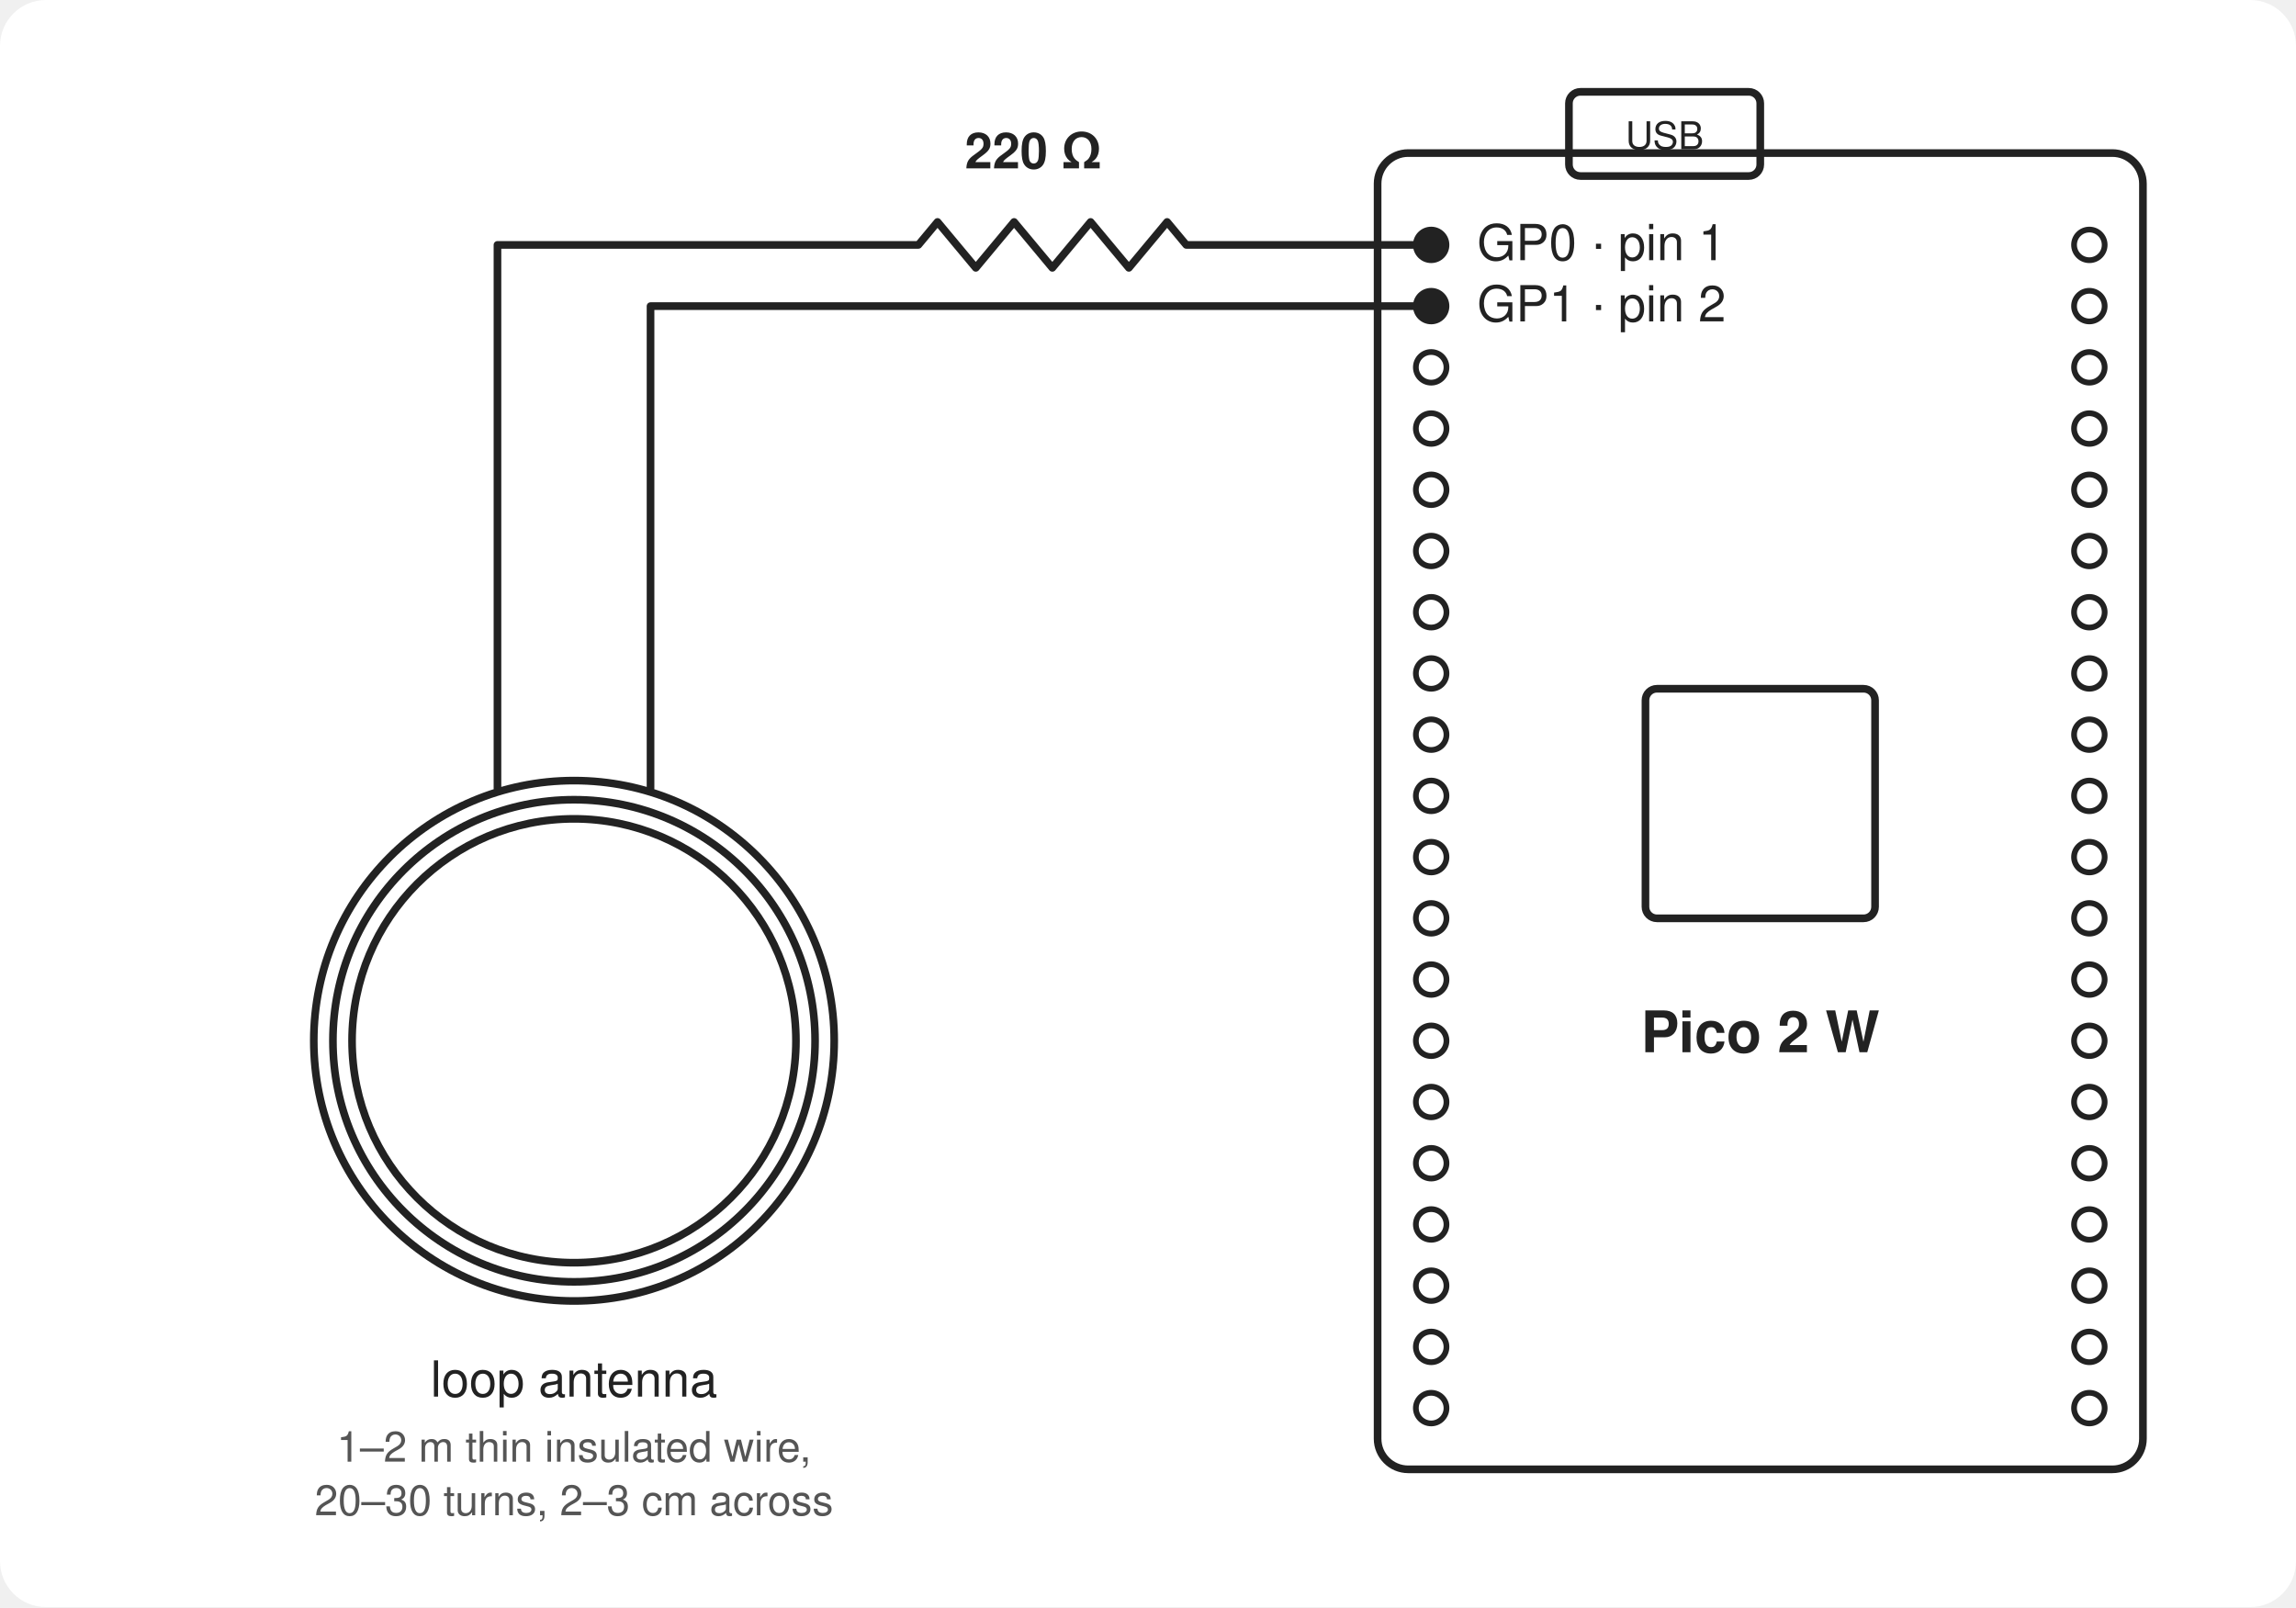
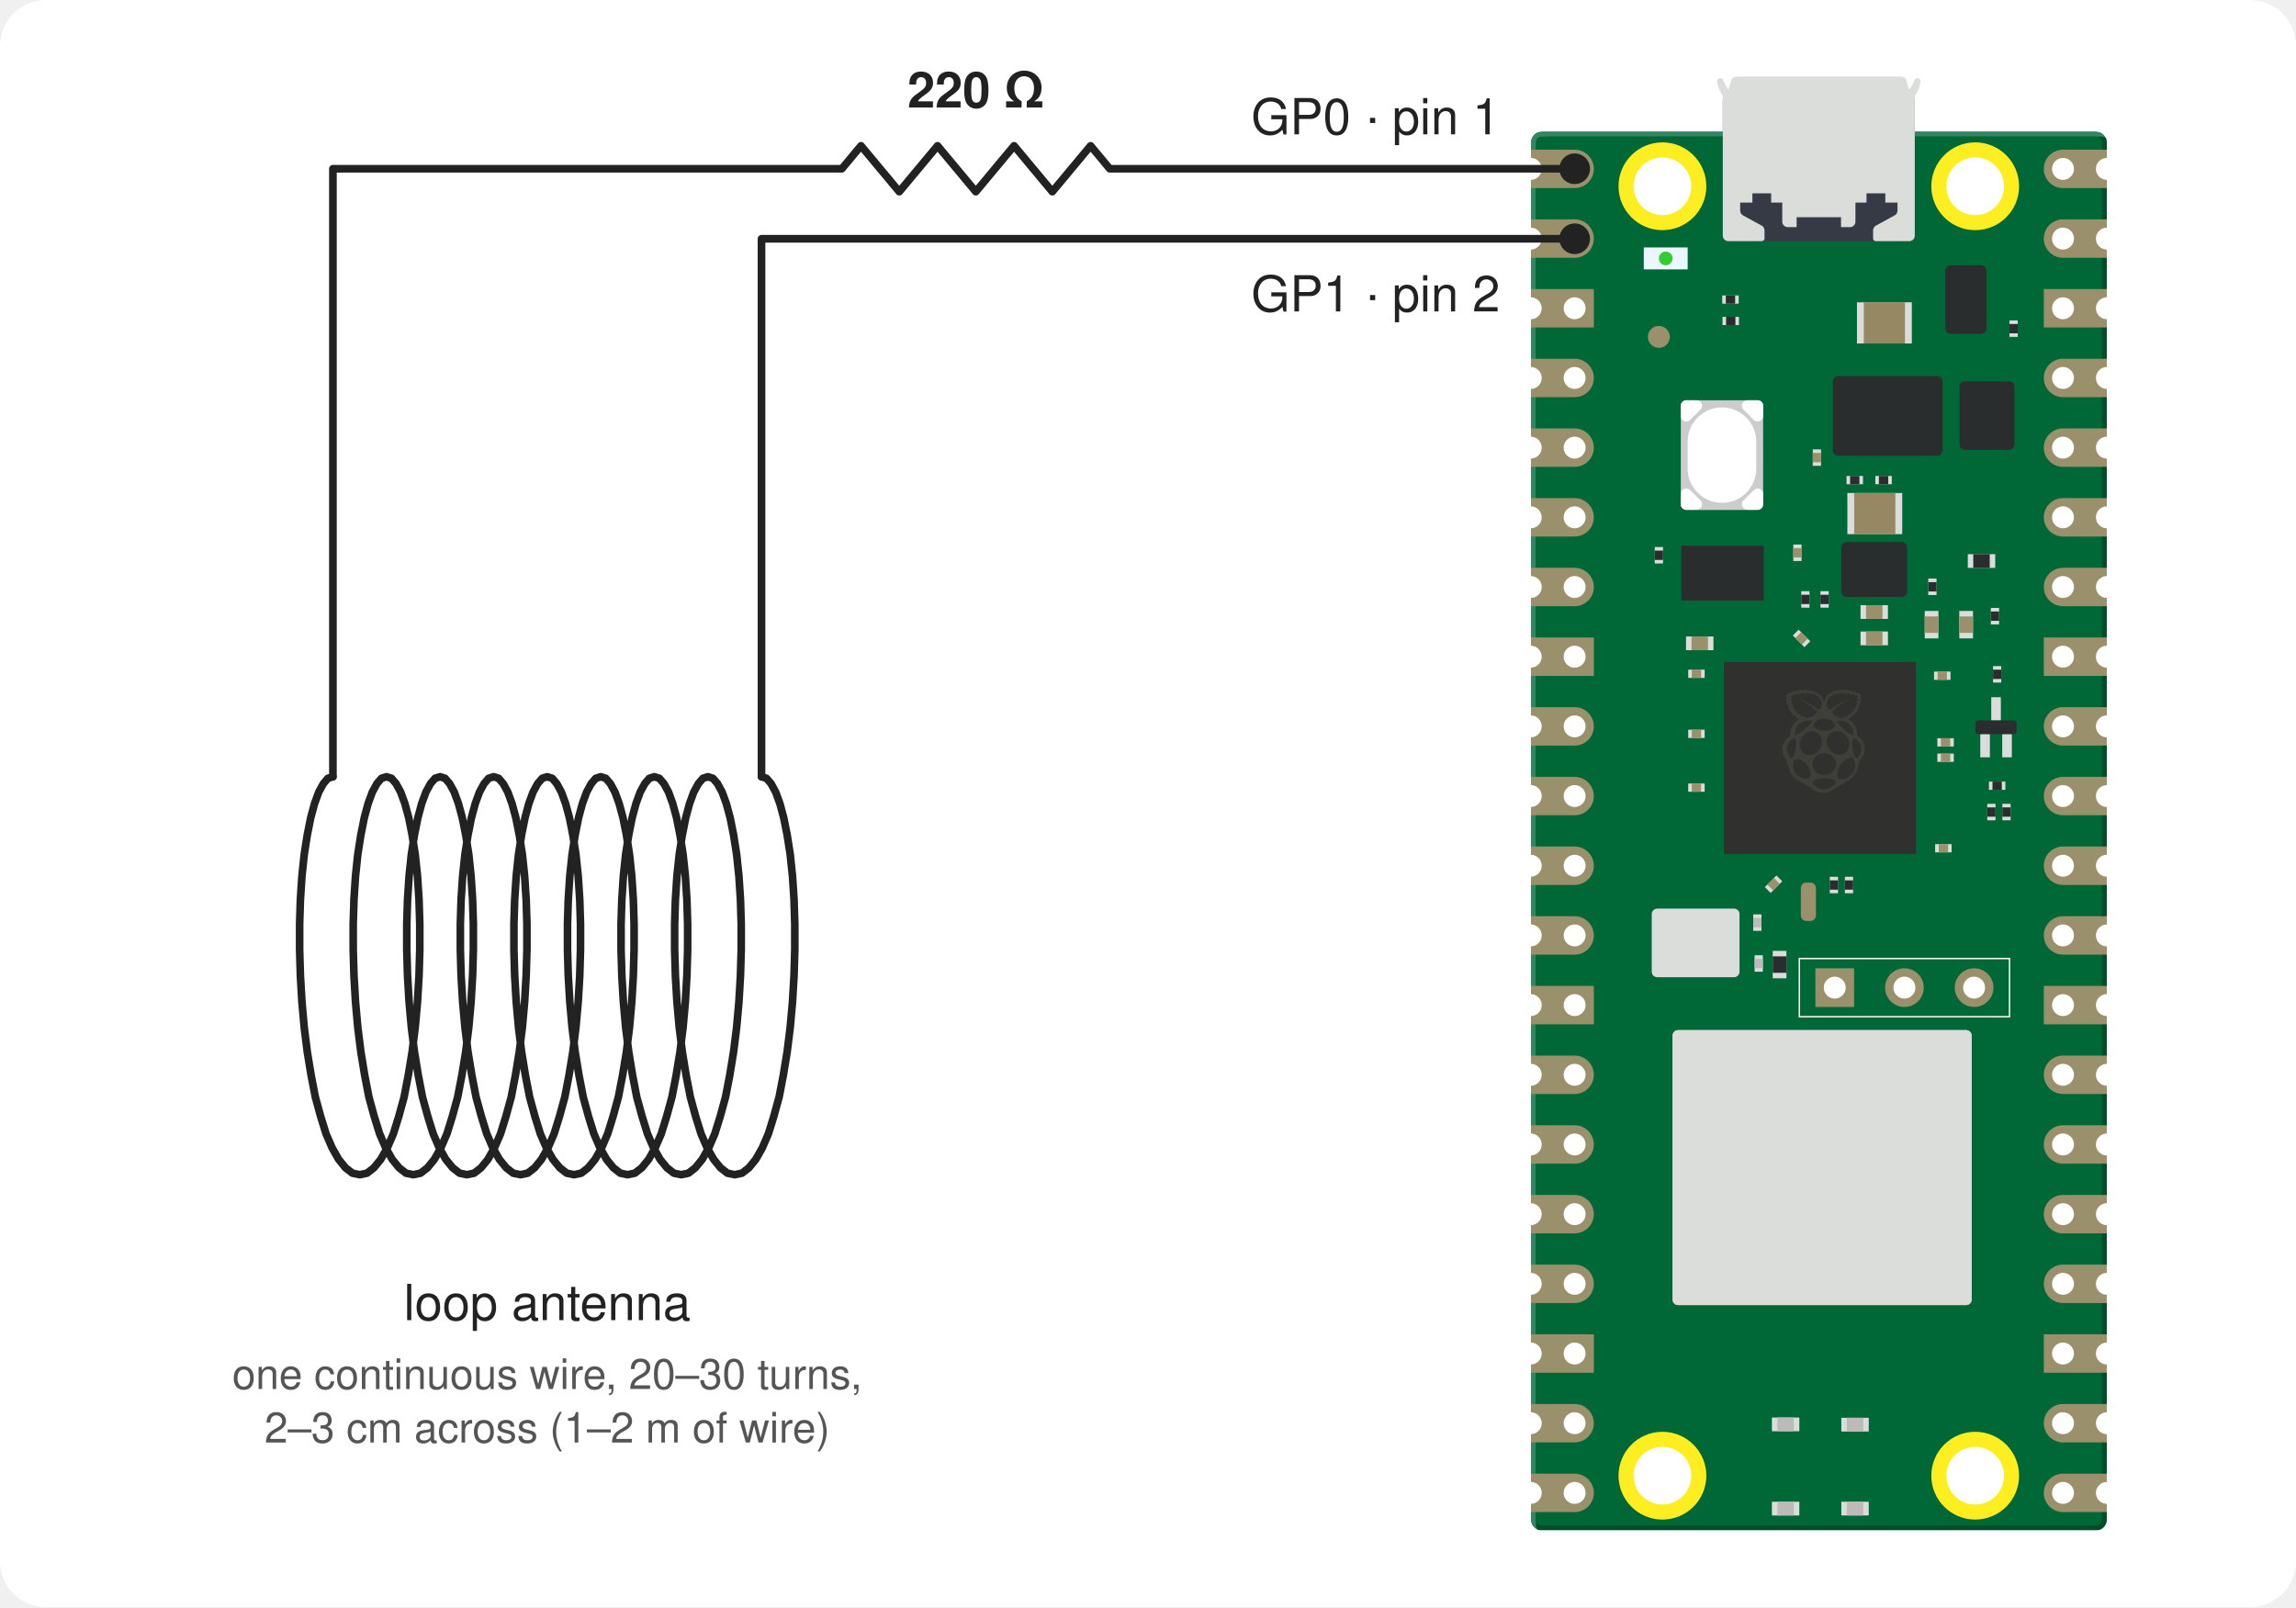
<svg xmlns="http://www.w3.org/2000/svg" viewBox="0 0 600 420" width="600" height="420" font-family="Helvetica, Arial, sans-serif">
  <rect width="600" height="420" rx="12" fill="#ffffff" />
+   <svg x="400" y="20" width="150.6" height="380" viewBox="0 0 21 53">
+     <defs>
+       <rect id="pcb" y="2" width="21" height="51" rx=".4" />
+       <circle id="via" r=".4" />
+       <g id="header-holes">
+         <use href="#via" y="3.367" />
+         <use href="#via" x="1.6" y="3.367" />
+         <use href="#via" y="5.907" />
+         <use href="#via" x="1.6" y="5.907" />
+         <use href="#via" y="8.447" />
+         <use href="#via" x="1.6" y="8.447" />
+         <use href="#via" y="10.987" />
+         <use href="#via" x="1.6" y="10.987" />
+         <use href="#via" y="13.527" />
+         <use href="#via" x="1.6" y="13.527" />
+         <use href="#via" y="16.067" />
+         <use href="#via" x="1.6" y="16.067" />
+         <use href="#via" y="18.607" />
+         <use href="#via" x="1.6" y="18.607" />
+         <use href="#via" y="21.147" />
+         <use href="#via" x="1.6" y="21.147" />
+         <use href="#via" y="23.687" />
+         <use href="#via" x="1.6" y="23.687" />
+         <use href="#via" y="26.227" />
+         <use href="#via" x="1.6" y="26.227" />
+         <use href="#via" y="28.767" />
+         <use href="#via" x="1.6" y="28.767" />
+         <use href="#via" y="31.307" />
+         <use href="#via" x="1.6" y="31.307" />
+         <use href="#via" y="33.847" />
+         <use href="#via" x="1.6" y="33.847" />
+         <use href="#via" y="36.387" />
+         <use href="#via" x="1.6" y="36.387" />
+         <use href="#via" y="38.927" />
+         <use href="#via" x="1.6" y="38.927" />
+         <use href="#via" y="41.467" />
+         <use href="#via" x="1.6" y="41.467" />
+         <use href="#via" y="44.007" />
+         <use href="#via" x="1.6" y="44.007" />
+         <use href="#via" y="46.547" />
+         <use href="#via" x="1.6" y="46.547" />
+         <use href="#via" y="49.087" />
+         <use href="#via" x="1.6" y="49.087" />
+         <use href="#via" y="51.627" />
+         <use href="#via" x="1.6" y="51.627" />
+       </g>
+       <circle id="mount-via" r="1.05" />
+       <mask id="pcb-holes">
+         <use href="#pcb" fill="#fff" />
+         <g fill="#000">
+           <use href="#header-holes" />
+           <g transform="translate(21 0)scale(-1 1)">
+             <use href="#header-holes" />
+           </g>
+           <use href="#via" x="11.08" y="33.21" />
+           <use href="#via" x="13.62" y="33.21" />
+           <use href="#via" x="16.16" y="33.21" />
+           <use href="#mount-via" x="4.8" y="4" />
+           <use href="#mount-via" x="16.2" y="4" />
+           <use href="#mount-via" x="4.8" y="51" />
+           <use href="#mount-via" x="16.2" y="51" />
+         </g>
+       </mask>
+       <rect id="pcb-face" x=".19" y="2.19" width="20.62" height="50.62" rx=".21" fill="#006837" />
+       <path id="pad" d="M0-.7h1.6a.7 .7 0 0 1 0 1.4H0z" />
+       <rect id="pad-gnd" y="-.7" width="2.3" height="1.4" />
+       <g id="header">
+         <use href="#pad" y="3.367" />
+         <use href="#pad" y="5.907" />
+         <use href="#pad-gnd" y="8.447" />
+         <use href="#pad" y="10.987" />
+         <use href="#pad" y="13.527" />
+         <use href="#pad" y="16.067" />
+         <use href="#pad" y="18.607" />
+         <use href="#pad-gnd" y="21.147" />
+         <use href="#pad" y="23.687" />
+         <use href="#pad" y="26.227" />
+         <use href="#pad" y="28.767" />
+         <use href="#pad" y="31.307" />
+         <use href="#pad-gnd" y="33.847" />
+         <use href="#pad" y="36.387" />
+         <use href="#pad" y="38.927" />
+         <use href="#pad" y="41.467" />
+         <use href="#pad" y="44.007" />
+         <use href="#pad-gnd" y="46.547" />
+         <use href="#pad" y="49.087" />
+         <use href="#pad" y="51.627" />
+       </g>
+       <circle id="pad-mount" r="1.6" fill="#fcee21" />
+       <circle id="swd-pad" r=".705" />
+       <rect id="swd-pad-square" x="-.705" y="-.705" width="1.41" height="1.41" />
+       <g id="usb-micro-b">
+         <rect x="-3.5" y="-2.316" width="7" height="5.316" rx=".2" fill="#363a44" />
+         <path d="M-2.999-3a.199.199 0 0 0-.191.141l-.11.363L-3.5-2.294V2.8a.2.2 0 0 0 .2.2h1.221a.1.1 0 0 0 .1-.1V2.609a.201.201 0 0 0-.104-.176l-.679-.371a.2.2 0 0 1-.104-.176v-.292H-2.421V1.258H-1.737v.336h.404v.695a.2.2 0 0 0 .2.2h.324V2.129h1.619v.361h.325a.2.2 0 0 0 .2-.2V1.594H1.738V1.258h.686v.336h.444v.292a.2.2 0 0 1-.106.176L2.084 2.433a.2.2 0 0 0-.106.176v.292a.1.1 0 0 0 .1.1h1.22a.2.2 0 0 0 .2-.2V-2.294l-.2-.2L3.191-2.859a.2.2 0 0 0-.192-.141z" fill="#dbddda" />
+         <path d="M-3.28-1.983a4.076 4.076 0 0 1-.257-.37 1.351 1.351 0 0 1-.106-.215 1.508 1.508 0 0 1-.065-.227A.12.12 0 0 1-3.477-2.859h0a1.084 1.084 0 0 0 .185.339 3.871 3.871 0 0 0 .279.305v0a.176.176 0 1 1-.252.247.182.182 0 0 1-.015-.018" fill="#dbddda" />
+         <path d="M3.014-2.214a3.868 3.868 0 0 0 .279-.305A1.094 1.094 0 0 0 3.477-2.859h0a.12.12 0 0 1 .231.063 1.426 1.426 0 0 1-.065.227 1.35 1.35 0 0 1-.106.215 4.076 4.076 0 0 1-.257.37.176.176 0 1 1-.282-.212.167.167 0 0 1 .014-.017z" fill="#dbddda" />
+       </g>
+       <g id="led-0603">
+         <rect x="-.8" y="-.4" width="1.6" height=".8" fill="#ecf6fd" />
+         <circle r=".25" fill="#3c3" />
+       </g>
+       <g id="passive-0201">
+         <rect x="-.3" y="-.15" width=".6" height=".3" fill="#dbddda" />
+         <rect x="-.17" y="-.15" width=".34" height=".3" />
+       </g>
+       <rect id="sot-1.5x2.5" x="-.75" y="-1.25" width="1.5" height="2.5" rx=".2" />
+       <g id="inductor-2016">
+         <rect x="-1" y="-.75" width="2" height="1.5" fill="#dbddda" />
+         <rect x="-.75" y="-.75" width="1.5" height="1.5" fill="#958863" />
+       </g>
+       <g id="passive-0201-v">
+         <rect x="-.15" y="-.3" width=".3" height=".6" fill="#dbddda" />
+         <rect x="-.15" y="-.17" width=".3" height=".34" />
+       </g>
+       <circle id="pad-test" r=".4" />
+       <rect id="dfn-2x2.5" x="-1" y="-1.25" width="2" height="2.5" rx=".2" />
+       <rect id="dfn-4x2.9" x="-2" y="-1.45" width="4" height="2.9" rx=".2" />
+       <g id="button">
+         <rect x="-1.5" y="-2" width="3" height="4" rx=".2" fill="#ccc" />
+         <path d="M-1.5-1.8v.375a.2.2 0 0 0 .341.141L-.783-1.659a.2.2 0 0 0-.141-.341H-1.3a.2.2 0 0 0-.2.2zM1.3-1.999H.925a.2.2 0 0 0-.141.341l.376.375a.2.2 0 0 0 .341-.141V-1.8a.2.2 0 0 0-.2-.2zM1.5 1.79V1.415a.2.2 0 0 0-.341-.141L.784 1.649a.2.2 0 0 0 .141.341h.376a.2.2 0 0 0 .2-.2zM-1.3 1.991h.375a.2.2 0 0 0 .141-.341l-.376-.375a.2.2 0 0 0-.341.141v.376a.2.2 0 0 0 .2.2z" fill="#fff" />
+         <rect x="-1.25" y="-1.74" width="2.5" height="3.48" rx="1.25" fill="#fff" />
+       </g>
+       <g id="passive-0402">
+         <rect x="-.5" y="-.25" width="1" height=".5" fill="#dbddda" />
+         <rect x="-.3" y="-.25" width=".6" height=".5" />
+       </g>
+       <rect id="dfn-2.4x2" x="-1.2" y="-1" width="2.4" height="2" rx=".2" />
+       <rect id="dfn-3x2" x="-1.5" y="-1" width="3" height="2" />
+       <g id="passive-0402-v">
+         <rect x="-.25" y="-.5" width=".5" height="1" fill="#dbddda" />
+         <rect x="-.25" y="-.3" width=".5" height=".6" />
+       </g>
+       <g id="sot-23">
+         <rect x="-.175" y="-1.095" width=".35" height=".85" fill="#dbddda" />
+         <rect x="-.575" y=".245" width=".35" height=".85" fill="#dbddda" />
+         <rect x=".225" y=".245" width=".35" height=".85" fill="#dbddda" />
+         <rect x="-.75" y="-.25" width="1.5" height=".5" rx=".1" fill="#2a2d2e" />
+       </g>
+       <rect id="qfn-60" x="-3.5" y="-3.5" width="7" height="7" fill="#30312e" />
+       <rect id="pad-oblong-v" x="-.275" y="-.7" width=".55" height="1.4" rx=".2" fill="#9a916c" />
+       <rect id="crystal-3225" x="-1.6" y="-1.25" width="3.2" height="2.5" rx=".2" fill="#dbddda" />
+       <rect id="wireless-module" x="-5.45" y="-5.01" width="10.9" height="10.02" rx=".2" fill="#dbddda" />
+       <path id="swd-frame" fill-rule="evenodd" fill="#fff" d="M-3.855 -1.085h7.71v2.17h-7.71zM-3.805 -1.035v2.07h7.61v-2.07z" />
+       <path id="raspberry-pi-logo" d="M3.054-.435l-.073-.109a1.43 1.43 0 0 0-.837-1.42c.128-.035.273-.073.31-.237a.348.348 0 0 0 .309-.273c.055-.035.273-.164.237-.346a.294.294 0 0 0 .146-.328c.127-.127.164-.237.109-.346a.264.264 0 0 0 .018-.382c.109-.2.018-.419-.291-.382a.484.484 0 0 0-.437-.146.295.295 0 0 0-.291-.091.358.358 0 0 0-.4-.035c-.164-.127-.273-.018-.401.018-.2-.073-.255.018-.346.055-.218-.055-.291.054-.4.164h-.127a1.52 1.52 0 0 0-.564.783 1.284 1.284 0 0 0-.564-.783h-.128c-.109-.11-.164-.2-.4-.164-.091-.035-.146-.127-.346-.055a1.332 1.332 0 0 0-.255-.073.347.347 0 0 0-.164.054.357.357 0 0 0-.4.035c-.182-.018-.255.018-.291.091-.035 0-.309-.035-.437.146-.31-.035-.4.182-.291.382a.278.278 0 0 0 .018.382c-.054.109-.018.219.109.346a.306.306 0 0 0 .146.328c-.018.2.182.309.237.346.018.109.073.218.31.273.035.164.182.2.309.237a1.446 1.446 0 0 0-.837 1.42l-.073.109a1.399 1.399 0 0 0-.254 2.112 4.395 4.395 0 0 0 .2.637 1.602 1.602 0 0 0 .983 1.238 3.748 3.748 0 0 0 .929.529 1.569 1.569 0 0 0 1.147.51h.018a1.571 1.571 0 0 0 1.147-.51 3.022 3.022 0 0 0 .928-.529 1.536 1.536 0 0 0 .983-1.238 4.38 4.38 0 0 0 .2-.637 1.341 1.341 0 0 0-.182-2.112m-.382-.146c-.018.328-1.766-1.164-1.475-1.22.819-.127 1.493.346 1.475 1.22m-.782 1.658a1.034 1.034 0 0 1-1.402-.401 1.019 1.019 0 0 1 .182-1.438 1.032 1.032 0 0 1 1.402.4 1.015 1.015 0 0 1-.182 1.439m-1.202-5.152c.018.073.035.127.055.127a2.307 2.307 0 0 1 .291-.31c0 .055-.035.128.035.164a1.164 1.164 0 0 1 .273-.237c-.055.091-.018.128.018.164a1.026 1.026 0 0 1 .346-.219c-.055.055-.109.109-.035.182a1.214 1.214 0 0 1 .419-.164c-.055.055-.164.109-.091.164a2.571 2.571 0 0 1 .4-.091c-.073.055-.127.109-.073.164a1.003 1.003 0 0 1 .473-.055l-.109.109a2 2 0 0 0 .419.018 1.085 1.085 0 0 0-.164.327c.018.018.109 0 .182 0-.091.182-.237.219-.255.291a.196.196 0 0 0 .2 0c-.054.127-.182.2-.291.31.018.018.073.035.182.018a2.575 2.575 0 0 1-.327.273.994.994 0 0 0 .182.035 1.971 1.971 0 0 1-.418.255.236.236 0 0 0 .182.035 1.367 1.367 0 0 1-.437.182c.035.055.055.055.128.073-.164.091-.419.055-.492.091.018.054.055.073.127.109-.273.018-1.019-.018-1.164-.583a5.725 5.725 0 0 1 1.675-1.111 5.445 5.445 0 0 0-1.821.965c-.637-.291-.219-1.002.091-1.293m-.619 2.057h0c.437 0 .965.31.965.619 0 .273-.382.492-.965.473-.582 0-.965-.273-.965-.529 0-.218.473-.583.965-.564m-2.203-.237c.073-.018.091-.018.128-.073a1.387 1.387 0 0 1-.437-.182.237.237 0 0 0 .182-.035 1.991 1.991 0 0 1-.419-.255c.073 0 .164 0 .182-.035a1.19 1.19 0 0 1-.328-.273.247.247 0 0 0 .182-.018 2.346 2.346 0 0 1-.291-.309.255.255 0 0 0 .2 0c-.035-.073-.182-.128-.255-.291.073 0 .164.018.182 0a1.091 1.091 0 0 0-.164-.328 1.899 1.899 0 0 0 .419-.018l-.11-.109a.817.817 0 0 1 .473.055c.055-.035 0-.091-.073-.164a2.617 2.617 0 0 1 .401.091c.054-.055-.035-.109-.091-.164a1.028 1.028 0 0 1 .419.164c.073-.073 0-.128-.035-.182a1.026 1.026 0 0 1 .346.218c.035-.035.073-.073.018-.164a.718.718 0 0 1 .273.236c.073-.054.035-.109.035-.164a1.567 1.567 0 0 1 .291.309.277.277 0 0 0 .055-.127c.291.291.71 1.002.109 1.274a5.8 5.8 0 0 0-1.821-.964 6.138 6.138 0 0 1 1.675 1.11c-.146.564-.892.6-1.164.583a.193.193 0 0 0 .128-.109 1.469 1.469 0 0 1-.51-.073m1.074.437c.31.055-1.438 1.548-1.474 1.22-.018-.873.655-1.347 1.474-1.22m-1.839 3.332a1.111 1.111 0 0 1 .218-1.766c.473-.109.164 1.948-.218 1.766m1.62 1.766c-.237.145-.819.091-1.238-.492-.273-.491-.237-.983-.055-1.129.291-.182.746.055 1.094.455.309.346.455.983.2 1.164m1.347 1.001c-.529.018-1.038-.419-1.038-.583 0-.218.637-.401 1.056-.401.419-.018 1.001.128 1.001.346.018.2-.509.637-1.02.637m1.056-2.239a1.017 1.017 0 0 1-1.056.965 1.005 1.005 0 0 1-1.056-.965V2.024a1.017 1.017 0 0 1 1.056-.965 1.032 1.032 0 0 1 1.056.983m1.475.765c-.455.619-1.056.637-1.293.473-.237-.219-.054-.911.273-1.293.382-.419.783-.692 1.056-.474a1.184 1.184 0 0 1-.035 1.293m.4-1.311c-.382.164-.692-1.875-.218-1.766a1.101 1.101 0 0 1 .218 1.766m-4.692-.371a1.034 1.034 0 0 1-.243-1.438 1.018 1.018 0 0 1 1.376-.455 1.033 1.033 0 0 1 .243 1.437 1.015 1.015 0 0 1-1.376.456" />
+     </defs>
+     <g mask="url(#pcb-holes)">
+       <use href="#pcb" fill="#33865f" />
+       <use href="#pcb" x=".19" y=".19" fill="#004e29" />
+       <use href="#pcb-face" />
+       <g fill="#9a916c">
+         <use href="#header" />
+         <g transform="translate(21 0)scale(-1 1)">
+           <use href="#header" />
+         </g>
+         <use href="#swd-pad-square" x="11.08" y="33.21" />
+         <use href="#swd-pad" x="13.62" y="33.21" />
+         <use href="#swd-pad" x="16.16" y="33.21" />
+       </g>
+       <use href="#pad-mount" x="4.8" y="4" />
+       <use href="#pad-mount" x="16.2" y="4" />
+       <use href="#pad-mount" x="4.8" y="51" />
+       <use href="#pad-mount" x="16.2" y="51" />
+     </g>
+     <g>
+       <use href="#usb-micro-b" x="10.5" y="3" />
+       <use href="#led-0603" x="4.92" y="6.63" />
+       <use href="#passive-0201" x="7.28" y="8.13" fill="#2a2d2e" />
+       <use href="#sot-1.5x2.5" x="15.86" y="8.13" fill="#2a2d2e" />
+       <use href="#passive-0201" x="7.29" y="8.91" fill="#2a2d2e" />
+       <use href="#inductor-2016" x="12.89" y="8.98" />
+       <use href="#passive-0201-v" x="17.6" y="9.19" fill="#2a2d2e" />
+       <use href="#pad-test" x="4.67" y="9.49" fill="#9a916c" />
+       <use href="#dfn-2x2.5" x="16.63" y="12.36" fill="#2a2d2e" />
+       <use href="#dfn-4x2.9" x="13.01" y="12.37" fill="#2a2d2e" />
+       <use href="#button" x="6.97" y="13.8" />
+       <use href="#passive-0201-v" x="10.43" y="13.89" fill="#9a916c" />
+       <use href="#passive-0201" x="11.81" y="14.71" fill="#2a2d2e" />
+       <use href="#passive-0201" x="12.86" y="14.71" fill="#2a2d2e" />
+       <use href="#inductor-2016" x="12.54" y="15.93" />
+       <use href="#passive-0201-v" x="9.72" y="17.36" fill="#9a916c" />
+       <use href="#passive-0201-v" x="4.67" y="17.45" fill="#2a2d2e" />
+       <use href="#passive-0402" x="16.43" y="17.66" fill="#2a2d2e" />
+       <use href="#dfn-2.4x2" x="12.52" y="17.97" fill="#2a2d2e" />
+       <use href="#dfn-3x2" x="6.99" y="18.1" fill="#2a2d2e" />
+       <use href="#passive-0201-v" x="14.64" y="18.6" fill="#2a2d2e" />
+       <use href="#passive-0201-v" x="10.01" y="19.06" fill="#2a2d2e" />
+       <use href="#passive-0201-v" x="10.71" y="19.06" fill="#2a2d2e" />
+       <use href="#passive-0402" x="12.52" y="19.52" fill="#9a916c" />
+       <use href="#passive-0201-v" x="16.92" y="19.67" fill="#2a2d2e" />
+       <use href="#passive-0402-v" x="14.61" y="19.98" fill="#9a916c" />
+       <use href="#passive-0402-v" x="15.87" y="19.98" fill="#9a916c" />
+       <use href="#passive-0201-v" transform="translate(9.87 20.48)rotate(-45)" fill="#9a916c" />
+       <use href="#passive-0402" x="12.52" y="20.48" fill="#9a916c" />
+       <use href="#passive-0402" x="6.16" y="20.66" fill="#9a916c" />
+       <use href="#passive-0201" x="6.04" y="21.77" fill="#9a916c" />
+       <use href="#passive-0201-v" x="17" y="21.79" fill="#2a2d2e" />
+       <use href="#passive-0201" x="15" y="21.84" fill="#9a916c" />
+       <use href="#sot-23" x="16.96" y="23.72" />
+       <use href="#passive-0201" x="6.04" y="23.96" fill="#9a916c" />
+       <use href="#passive-0201" x="15.12" y="24.27" fill="#9a916c" />
+       <use href="#passive-0201" x="15.12" y="24.83" fill="#9a916c" />
+       <use href="#qfn-60" x="10.54" y="24.84" />
+       <use href="#passive-0201" x="17" y="25.85" fill="#2a2d2e" />
+       <use href="#passive-0201" x="6.04" y="25.92" fill="#9a916c" />
+       <use href="#passive-0201-v" x="16.79" y="26.81" fill="#2a2d2e" />
+       <use href="#passive-0201-v" x="17.34" y="26.81" fill="#2a2d2e" />
+       <use href="#passive-0201" x="15.04" y="28.13" fill="#9a916c" />
+       <use href="#passive-0201-v" transform="translate(8.85 29.44)rotate(45)" fill="#9a916c" />
+       <use href="#passive-0201-v" x="11.05" y="29.47" fill="#2a2d2e" />
+       <use href="#passive-0201-v" x="11.6" y="29.47" fill="#2a2d2e" />
+       <use href="#pad-oblong-v" x="10.12" y="30.08" fill="#9a916c" />
+       <use href="#passive-0201-v" x="8.26" y="30.84" fill="#bcbbba" />
+       <use href="#crystal-3225" x="6.01" y="31.58" />
+       <use href="#passive-0201-v" x="8.31" y="32.33" fill="#bcbbba" />
+       <use href="#passive-0402-v" x="9.07" y="32.37" fill="#2a2d2e" />
+       <use href="#wireless-module" x="10.62" y="39.77" />
+       <use href="#passive-0402" x="9.29" y="49.13" fill="#bcbbba" />
+       <use href="#passive-0402" x="11.82" y="49.14" fill="#bcbbba" />
+       <use href="#passive-0402" x="9.29" y="52.2" fill="#bcbbba" />
+       <use href="#passive-0402" x="11.82" y="52.2" fill="#bcbbba" />
+     </g>
+     <use href="#wireless-module" x="10.62" y="39.77" />
+     <use href="#swd-frame" x="13.62" y="33.21" />
+     <use href="#raspberry-pi-logo" transform="translate(10.67 24.23)scale(.4101)" fill="#3d3f38" />
+   </svg>
  <g fill="none" stroke="#222" stroke-width="2" stroke-linecap="round" stroke-linejoin="round">
-     <rect x="410" y="24" width="50" height="22" rx="3" />
-     <rect x="360" y="40" width="200" height="344" rx="8" />
-     <rect x="430" y="180" width="60" height="60" rx="3" />
-     <path d="M374 64 H310 l-5 -6 l-10 12 l-10 -12 l-10 12 l-10 -12 l-10 12 l-10 -12 l-5 6 H130 V206" />
-     <path d="M374 80 H170 V206" />
-     <circle cx="150" cy="272" r="58" />
-     <circle cx="150" cy="272" r="63" />
-     <circle cx="150" cy="272" r="68" />
+     <path d="M411.5 44.1 H290 l-5 -6 l-10 12 l-10 -12 l-10 12 l-10 -12 l-10 12 l-10 -12 l-5 6 H87.0 V203.0" />
+     <path d="M411.5 62.4 H199.0 V203.0" />
+     <path d="M87.0 203.0 L85.7 203.4 L84.5 204.8 L83.3 207.0 L82.2 210.0 L81.2 213.7 L80.3 218.2 L79.5 223.3 L78.9 229.0 L78.5 235.1 L78.3 241.5 L78.3 248.2 L78.5 255.0 L78.9 261.8 L79.5 268.5 L80.3 274.9 L81.3 281.0 L82.4 286.7 L83.8 291.8 L85.2 296.3 L86.8 300.0 L88.5 303.0 L90.3 305.2 L92.1 306.6 L94.0 307.0 L95.9 306.6 L97.7 305.2 L99.5 303.0 L101.2 300.0 L102.8 296.3 L104.2 291.8 L105.6 286.7 L106.7 281.0 L107.7 274.9 L108.5 268.5 L109.1 261.8 L109.5 255.0 L109.7 248.2 L109.7 241.5 L109.5 235.1 L109.1 229.0 L108.5 223.3 L107.7 218.2 L106.8 213.7 L105.8 210.0 L104.7 207.0 L103.5 204.8 L102.3 203.4 L101.0 203.0 L99.7 203.4 L98.5 204.8 L97.3 207.0 L96.2 210.0 L95.2 213.7 L94.3 218.2 L93.5 223.3 L92.9 229.0 L92.5 235.1 L92.3 241.5 L92.3 248.2 L92.5 255.0 L92.9 261.8 L93.5 268.5 L94.3 274.9 L95.3 281.0 L96.4 286.7 L97.8 291.8 L99.2 296.3 L100.8 300.0 L102.5 303.0 L104.3 305.2 L106.1 306.6 L108.0 307.0 L109.9 306.6 L111.7 305.2 L113.5 303.0 L115.2 300.0 L116.8 296.3 L118.2 291.8 L119.6 286.7 L120.7 281.0 L121.7 274.9 L122.5 268.5 L123.1 261.8 L123.5 255.0 L123.7 248.2 L123.7 241.5 L123.5 235.1 L123.1 229.0 L122.5 223.3 L121.7 218.2 L120.8 213.7 L119.8 210.0 L118.7 207.0 L117.5 204.8 L116.3 203.4 L115.0 203.0 L113.7 203.4 L112.5 204.8 L111.3 207.0 L110.2 210.0 L109.2 213.7 L108.3 218.2 L107.5 223.3 L106.9 229.0 L106.5 235.1 L106.3 241.5 L106.3 248.2 L106.5 255.0 L106.9 261.8 L107.5 268.5 L108.3 274.9 L109.3 281.0 L110.4 286.7 L111.8 291.8 L113.2 296.3 L114.8 300.0 L116.5 303.0 L118.3 305.2 L120.1 306.6 L122.0 307.0 L123.9 306.6 L125.7 305.2 L127.5 303.0 L129.2 300.0 L130.8 296.3 L132.2 291.8 L133.6 286.7 L134.7 281.0 L135.7 274.9 L136.5 268.5 L137.1 261.8 L137.5 255.0 L137.7 248.2 L137.7 241.5 L137.5 235.1 L137.1 229.0 L136.5 223.3 L135.7 218.2 L134.8 213.7 L133.8 210.0 L132.7 207.0 L131.5 204.8 L130.3 203.4 L129.0 203.0 L127.7 203.4 L126.5 204.8 L125.3 207.0 L124.2 210.0 L123.2 213.7 L122.3 218.2 L121.5 223.3 L120.9 229.0 L120.5 235.1 L120.3 241.5 L120.3 248.2 L120.5 255.0 L120.9 261.8 L121.5 268.5 L122.3 274.9 L123.3 281.0 L124.4 286.7 L125.8 291.8 L127.2 296.3 L128.8 300.0 L130.5 303.0 L132.3 305.2 L134.1 306.6 L136.0 307.0 L137.9 306.6 L139.7 305.2 L141.5 303.0 L143.2 300.0 L144.8 296.3 L146.2 291.8 L147.6 286.7 L148.7 281.0 L149.7 274.9 L150.5 268.5 L151.1 261.8 L151.5 255.0 L151.7 248.2 L151.7 241.5 L151.5 235.1 L151.1 229.0 L150.5 223.3 L149.7 218.2 L148.8 213.7 L147.8 210.0 L146.7 207.0 L145.5 204.8 L144.3 203.4 L143.0 203.0 L141.7 203.4 L140.5 204.8 L139.3 207.0 L138.2 210.0 L137.2 213.7 L136.3 218.2 L135.5 223.3 L134.9 229.0 L134.5 235.1 L134.3 241.5 L134.3 248.2 L134.5 255.0 L134.9 261.8 L135.5 268.5 L136.3 274.9 L137.3 281.0 L138.4 286.7 L139.8 291.8 L141.2 296.3 L142.8 300.0 L144.5 303.0 L146.3 305.2 L148.1 306.6 L150.0 307.0 L151.9 306.6 L153.7 305.2 L155.5 303.0 L157.2 300.0 L158.8 296.3 L160.2 291.8 L161.6 286.7 L162.7 281.0 L163.7 274.9 L164.5 268.5 L165.1 261.8 L165.5 255.0 L165.7 248.2 L165.7 241.5 L165.5 235.1 L165.1 229.0 L164.5 223.3 L163.7 218.2 L162.8 213.7 L161.8 210.0 L160.7 207.0 L159.5 204.8 L158.3 203.4 L157.0 203.0 L155.7 203.4 L154.5 204.8 L153.3 207.0 L152.2 210.0 L151.2 213.7 L150.3 218.2 L149.5 223.3 L148.9 229.0 L148.5 235.1 L148.3 241.5 L148.3 248.2 L148.5 255.0 L148.9 261.8 L149.5 268.5 L150.3 274.9 L151.3 281.0 L152.4 286.7 L153.8 291.8 L155.2 296.3 L156.8 300.0 L158.5 303.0 L160.3 305.2 L162.1 306.6 L164.0 307.0 L165.9 306.6 L167.7 305.2 L169.5 303.0 L171.2 300.0 L172.8 296.3 L174.2 291.8 L175.6 286.7 L176.7 281.0 L177.7 274.9 L178.5 268.5 L179.1 261.8 L179.5 255.0 L179.7 248.2 L179.7 241.5 L179.5 235.1 L179.1 229.0 L178.5 223.3 L177.7 218.2 L176.8 213.7 L175.8 210.0 L174.7 207.0 L173.5 204.8 L172.3 203.4 L171.0 203.0 L169.7 203.4 L168.5 204.8 L167.3 207.0 L166.2 210.0 L165.2 213.7 L164.3 218.2 L163.5 223.3 L162.9 229.0 L162.5 235.1 L162.3 241.5 L162.3 248.2 L162.5 255.0 L162.9 261.8 L163.5 268.5 L164.3 274.9 L165.3 281.0 L166.4 286.7 L167.8 291.8 L169.2 296.3 L170.8 300.0 L172.5 303.0 L174.3 305.2 L176.1 306.6 L178.0 307.0 L179.9 306.6 L181.7 305.2 L183.5 303.0 L185.2 300.0 L186.8 296.3 L188.2 291.8 L189.6 286.7 L190.7 281.0 L191.7 274.9 L192.5 268.5 L193.1 261.8 L193.5 255.0 L193.7 248.2 L193.7 241.5 L193.5 235.1 L193.1 229.0 L192.5 223.3 L191.7 218.2 L190.8 213.7 L189.8 210.0 L188.7 207.0 L187.5 204.8 L186.3 203.4 L185.0 203.0 L183.7 203.4 L182.5 204.8 L181.3 207.0 L180.2 210.0 L179.2 213.7 L178.3 218.2 L177.5 223.3 L176.9 229.0 L176.5 235.1 L176.3 241.5 L176.3 248.2 L176.5 255.0 L176.9 261.8 L177.5 268.5 L178.3 274.9 L179.3 281.0 L180.4 286.7 L181.8 291.8 L183.2 296.3 L184.8 300.0 L186.5 303.0 L188.3 305.2 L190.1 306.6 L192.0 307.0 L193.9 306.6 L195.7 305.2 L197.5 303.0 L199.2 300.0 L200.8 296.3 L202.2 291.8 L203.6 286.7 L204.7 281.0 L205.7 274.9 L206.5 268.5 L207.1 261.8 L207.5 255.0 L207.7 248.2 L207.7 241.5 L207.5 235.1 L207.1 229.0 L206.5 223.3 L205.7 218.2 L204.8 213.7 L203.8 210.0 L202.7 207.0 L201.5 204.8 L200.3 203.4 L199.0 203.0" />
  </g>
-   <g fill="#fff" stroke="#222" stroke-width="1.5">
-     <circle cx="374" cy="64" r="4" fill="#222" />
-     <circle cx="374" cy="80" r="4" fill="#222" />
-     <circle cx="374" cy="96" r="4" />
-     <circle cx="374" cy="112" r="4" />
-     <circle cx="374" cy="128" r="4" />
-     <circle cx="374" cy="144" r="4" />
-     <circle cx="374" cy="160" r="4" />
-     <circle cx="374" cy="176" r="4" />
-     <circle cx="374" cy="192" r="4" />
-     <circle cx="374" cy="208" r="4" />
-     <circle cx="374" cy="224" r="4" />
-     <circle cx="374" cy="240" r="4" />
-     <circle cx="374" cy="256" r="4" />
-     <circle cx="374" cy="272" r="4" />
-     <circle cx="374" cy="288" r="4" />
-     <circle cx="374" cy="304" r="4" />
-     <circle cx="374" cy="320" r="4" />
-     <circle cx="374" cy="336" r="4" />
-     <circle cx="374" cy="352" r="4" />
-     <circle cx="374" cy="368" r="4" />
-     <circle cx="546" cy="64" r="4" />
-     <circle cx="546" cy="80" r="4" />
-     <circle cx="546" cy="96" r="4" />
-     <circle cx="546" cy="112" r="4" />
-     <circle cx="546" cy="128" r="4" />
-     <circle cx="546" cy="144" r="4" />
-     <circle cx="546" cy="160" r="4" />
-     <circle cx="546" cy="176" r="4" />
-     <circle cx="546" cy="192" r="4" />
-     <circle cx="546" cy="208" r="4" />
-     <circle cx="546" cy="224" r="4" />
-     <circle cx="546" cy="240" r="4" />
-     <circle cx="546" cy="256" r="4" />
-     <circle cx="546" cy="272" r="4" />
-     <circle cx="546" cy="288" r="4" />
-     <circle cx="546" cy="304" r="4" />
-     <circle cx="546" cy="320" r="4" />
-     <circle cx="546" cy="336" r="4" />
-     <circle cx="546" cy="352" r="4" />
-     <circle cx="546" cy="368" r="4" />
+   <g fill="#222">
+     <circle cx="411.5" cy="44.1" r="4" />
+     <circle cx="411.5" cy="62.4" r="4" />
  </g>
  <g fill="#222" font-size="13">
-     <text x="435" y="39" font-size="10" text-anchor="middle">USB</text>
-     <text x="386" y="68">GP0 · pin 1</text>
-     <text x="386" y="84">GP1 · pin 2</text>
-     <text x="460" y="275" text-anchor="middle" font-size="15" font-weight="bold">Pico 2 W</text>
-     <text x="270" y="44" text-anchor="middle" font-weight="bold">220 Ω</text>
-     <text x="150" y="365" text-anchor="middle">loop antenna</text>
-     <text x="150" y="382" text-anchor="middle" font-size="11" fill="#555">1–2 m thin insulated wire,</text>
-     <text x="150" y="396" text-anchor="middle" font-size="11" fill="#555">20–30 turns, 2–3 cm across</text>
+     <text x="392" y="35.1" text-anchor="end">GP0 · pin 1</text>
+     <text x="392" y="81.4" text-anchor="end">GP1 · pin 2</text>
+     <text x="255" y="28.1" text-anchor="middle" font-weight="bold">220 Ω</text>
+     <text x="143" y="345" text-anchor="middle">loop antenna</text>
+     <text x="143" y="363" text-anchor="middle" font-size="11" fill="#555">one continuous wire, 20–30 turns,</text>
+     <text x="143" y="377" text-anchor="middle" font-size="11" fill="#555">2–3 cm across (1–2 m of wire)</text>
  </g>
</svg>
